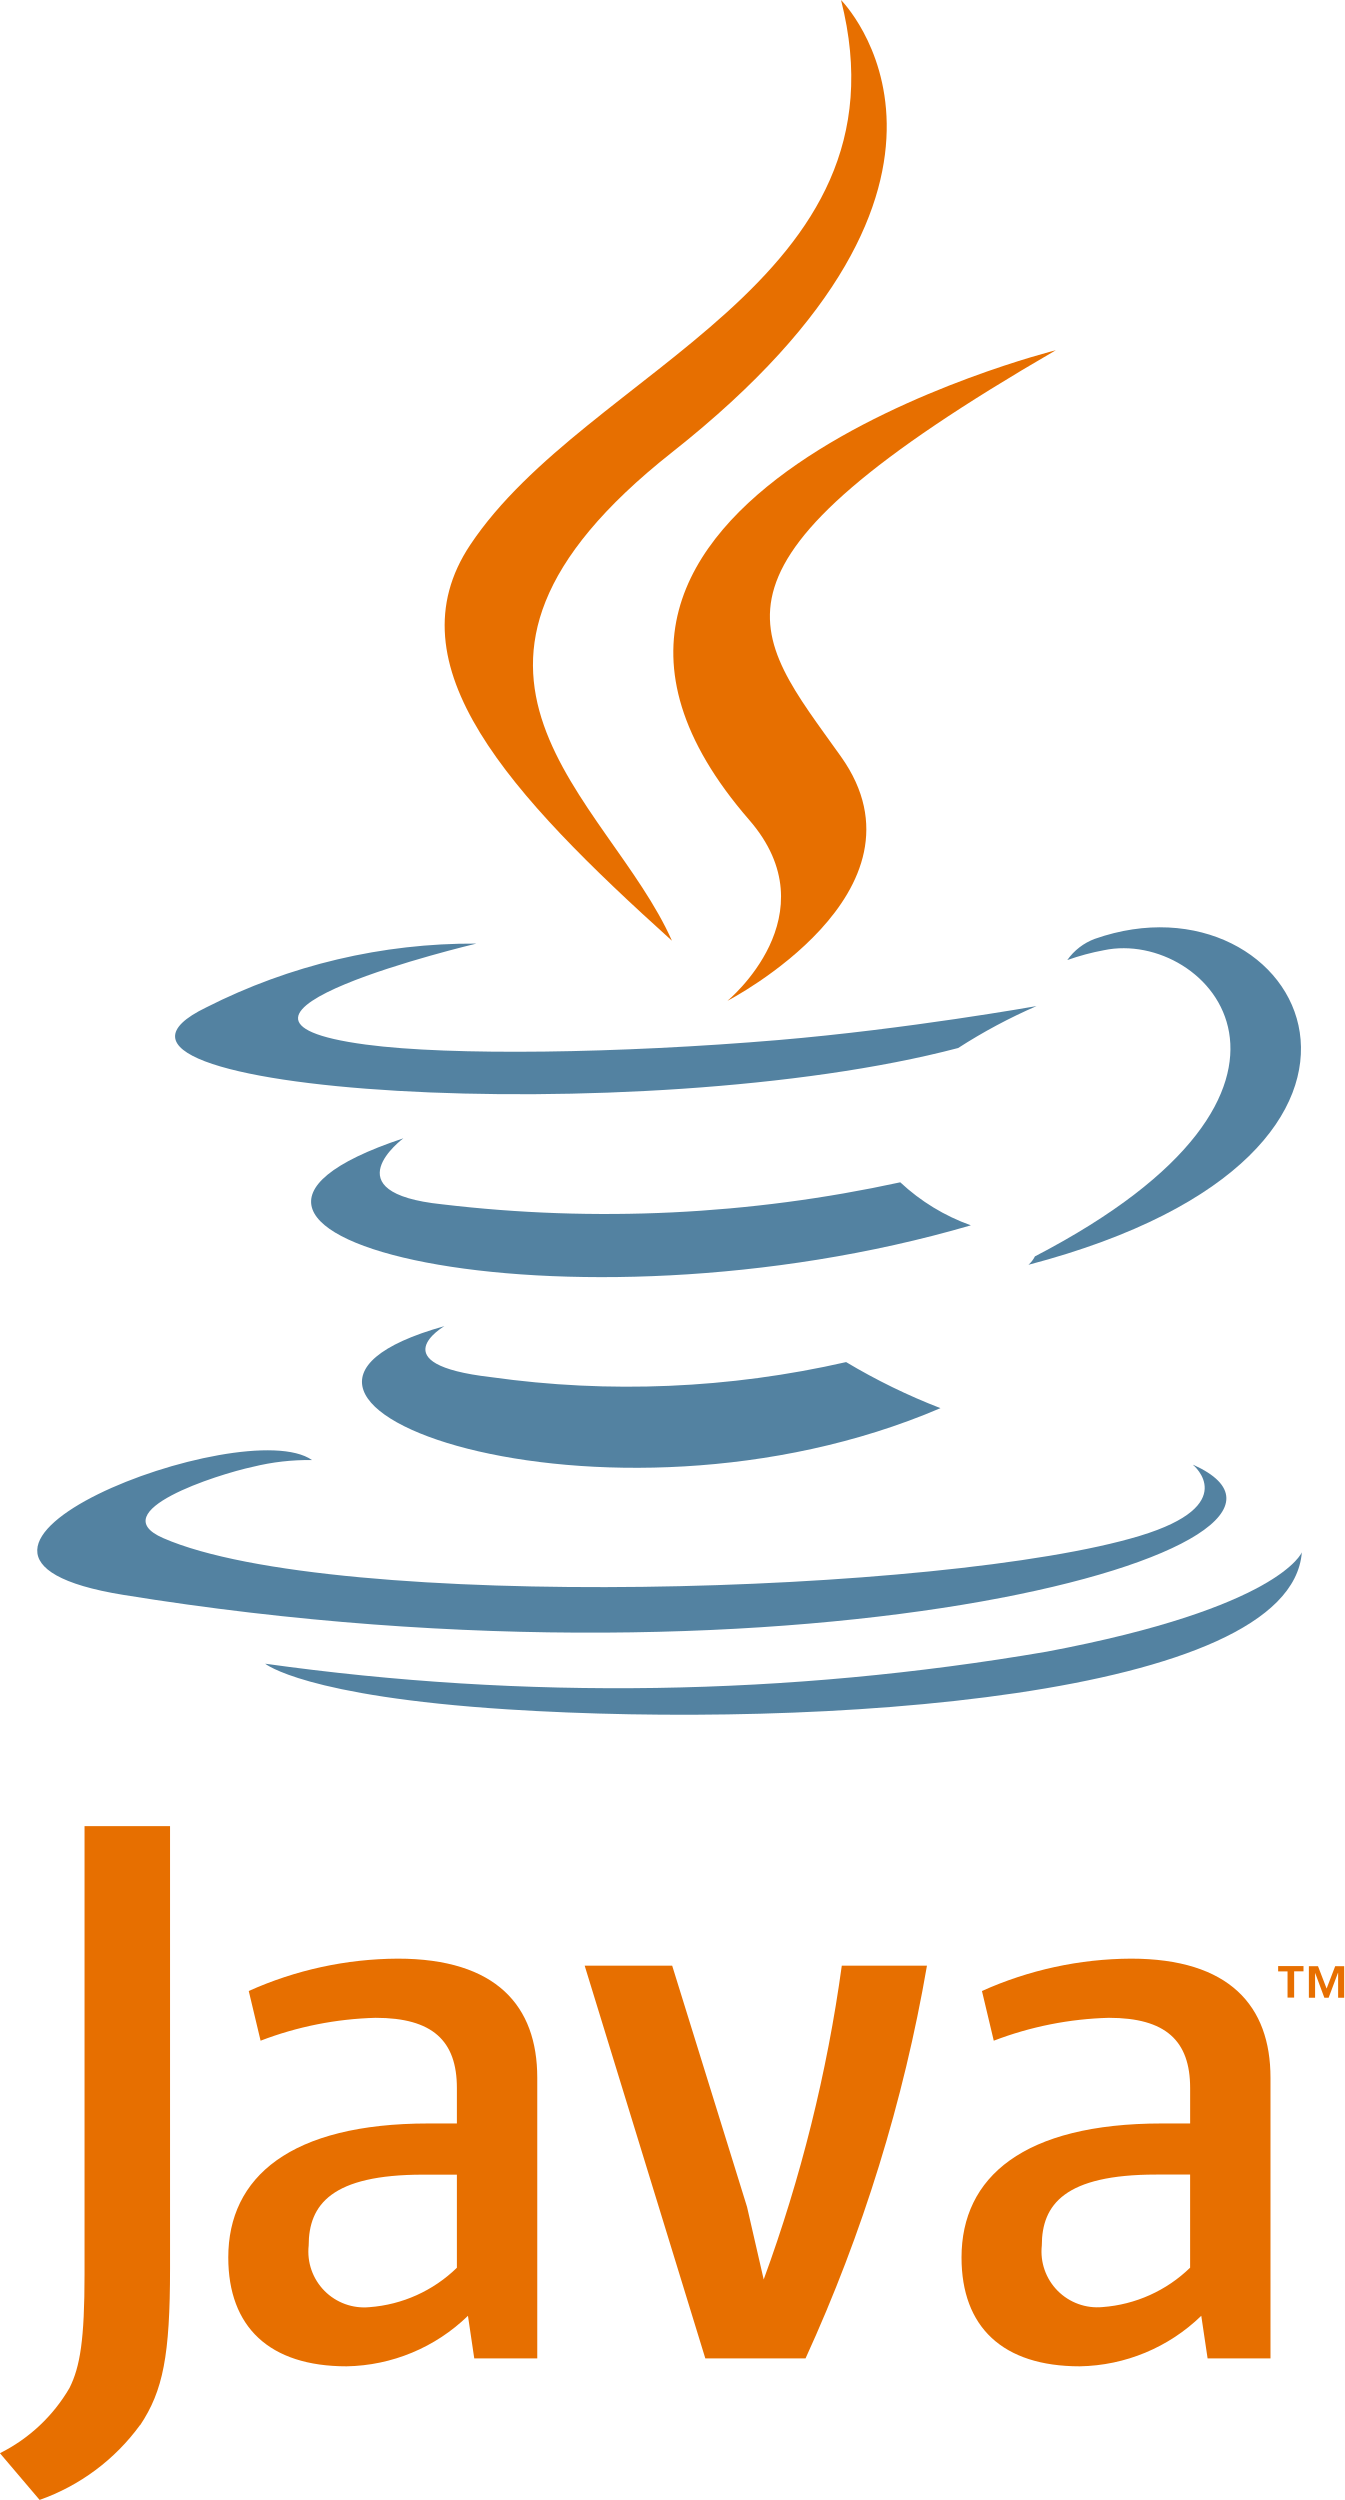
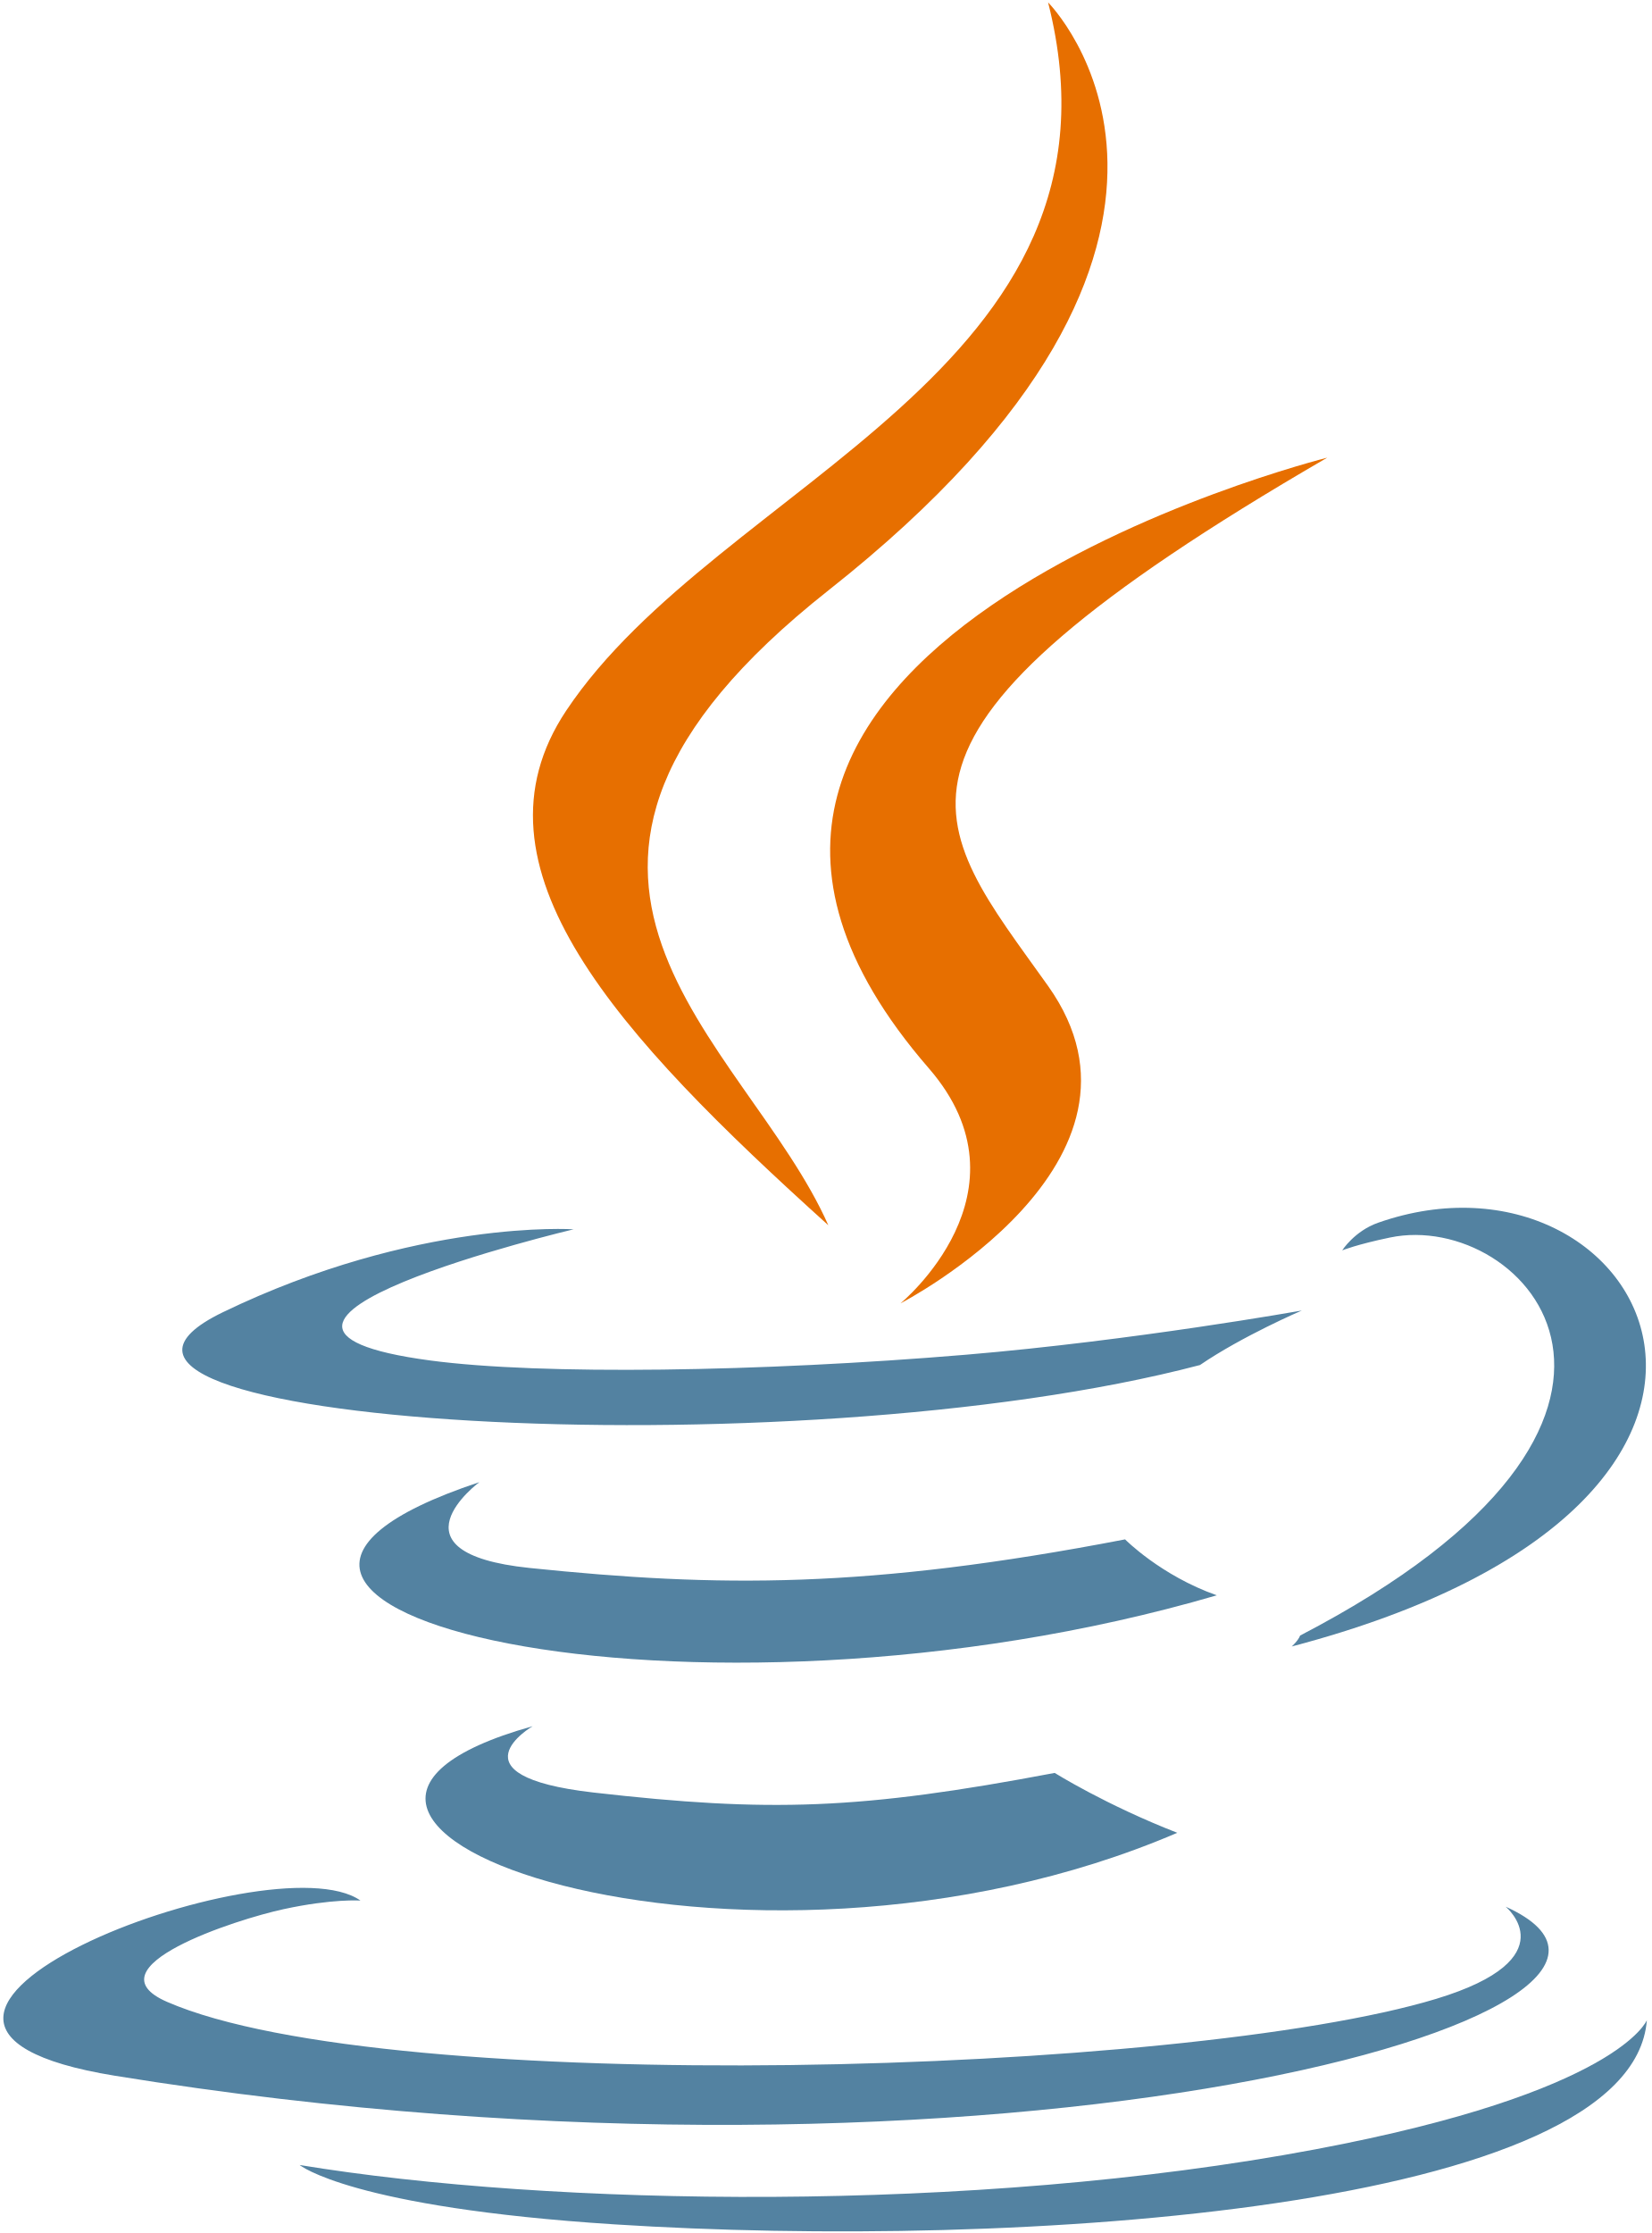
- <svg xmlns="http://www.w3.org/2000/svg" width="59.738" height="111.105">
-   <path fill="#e76f00" d="M57.221 87.614h-.418v-.239h1.127v.234h-.416v1.168h-.293Zm2.248.061h-.007l-.415 1.108h-.19l-.412-1.108v1.108h-.276v-1.4h.406l.382.993.381-.993h.4v1.4h-.269Z" data-name="Path 238" />
-   <path fill="#5382a1" d="M19.75 58.936s-2.912 1.694 2.073 2.267a43.609 43.609 0 0 0 15.78-.669 27.457 27.457 0 0 0 4.193 2.047c-14.919 6.394-33.764-.37-22.046-3.645m-1.823-8.348s-3.266 2.418 1.722 2.934a61.561 61.561 0 0 0 20.361-.978 9.038 9.038 0 0 0 3.137 1.912c-18.038 5.274-38.128.416-25.22-3.868" data-name="Path 239" />
-   <path fill="#e76f00" d="M33.295 36.438c3.676 4.232-.966 8.041-.966 8.041s9.333-4.818 5.047-10.852c-4-5.627-7.074-8.423 9.547-18.062 0 0-26.089 6.516-13.628 20.873" data-name="Path 240" />
-   <path fill="#5382a1" d="M53.027 65.108s2.155 1.776-2.373 3.149c-8.611 2.609-35.841 3.4-43.4.1-2.719-1.183 2.38-2.825 3.984-3.169a10.343 10.343 0 0 1 2.629-.3c-3.024-2.13-19.546 4.183-8.392 5.991 30.417 4.933 55.448-2.221 47.558-5.78m-31.876-23.16s-13.851 3.29-4.9 4.484c3.777.506 11.307.391 18.32-.2 5.732-.484 11.488-1.511 11.488-1.511a24.326 24.326 0 0 0-3.483 1.864c-14.065 3.7-41.236 1.978-33.414-1.806a26.207 26.207 0 0 1 11.994-2.835m24.832 13.901c14.3-7.43 7.687-14.57 3.073-13.608a10.7 10.7 0 0 0-1.635.439 2.607 2.607 0 0 1 1.222-.942c9.128-3.209 16.149 9.465-2.947 14.485a1.242 1.242 0 0 0 .288-.375" data-name="Path 241" />
-   <path fill="#e76f00" d="M37.377.001s7.918 7.921-7.51 20.1c-12.372 9.77-2.821 15.341-.005 21.707-7.222-6.516-12.521-12.252-8.966-17.59C26.115 16.382 40.572 12.582 37.377 0" data-name="Path 242" />
-   <path fill="#5382a1" d="M22.556 75.968c13.724.879 34.8-.487 35.3-6.981 0 0-.959 2.462-11.342 4.417a112.843 112.843 0 0 1-34.73.534s1.754 1.452 10.774 2.03" data-name="Path 243" />
-   <path fill="#e76f00" d="M20.307 100.782a6.229 6.229 0 0 1-3.889 1.753 2.48 2.48 0 0 1-2.7-2.735c0-1.822 1.014-3.154 5.082-3.154h1.505v4.136m3.572 4.031V92.336c0-3.187-1.818-5.29-6.2-5.29a16.334 16.334 0 0 0-6.622 1.438l.526 2.209a15.39 15.39 0 0 1 5.113-1.017c2.525 0 3.611 1.017 3.611 3.118v1.577h-1.26c-6.134 0-8.9 2.381-8.9 5.955 0 3.085 1.824 4.838 5.257 4.838a7.929 7.929 0 0 0 5.395-2.245l.28 1.894h2.8Zm11.922 0h-4.453l-5.362-17.455h3.889L33.2 98.08l.74 3.225a67.04 67.04 0 0 0 3.471-13.947h3.785a70.874 70.874 0 0 1-5.395 17.451m17.093-4.031A6.246 6.246 0 0 1 49 102.531a2.481 2.481 0 0 1-2.7-2.735c0-1.822 1.016-3.154 5.083-3.154h1.508v4.136m3.572 4.031V92.336c0-3.187-1.822-5.29-6.2-5.29a16.333 16.333 0 0 0-6.623 1.438l.525 2.209a15.414 15.414 0 0 1 5.116-1.017c2.523 0 3.611 1.017 3.611 3.118v1.577h-1.26c-6.136 0-8.9 2.381-8.9 5.955 0 3.085 1.822 4.838 5.255 4.838a7.939 7.939 0 0 0 5.4-2.245l.281 1.894h2.8Zm-50.238 2.963a9.386 9.386 0 0 1-4.464 3.329l-1.764-2.076a7.4 7.4 0 0 0 3.092-2.9c.472-.941.668-2.154.668-5.054V81.158h3.8v19.65c0 3.877-.31 5.443-1.328 6.971" data-name="Path 244" />
+ <svg xmlns="http://www.w3.org/2000/svg" width="1850" height="2500" preserveAspectRatio="xMinYMin meet" viewBox="0 0 256 346">
+   <path fill="#5382A1" d="M82.554 267.473s-13.198 7.675 9.393 10.272c27.369 3.122 41.356 2.675 71.517-3.034 0 0 7.93 4.972 19.003 9.279-67.611 28.977-153.019-1.679-99.913-16.517M74.292 229.659s-14.803 10.958 7.805 13.296c29.236 3.016 52.324 3.263 92.276-4.43 0 0 5.526 5.602 14.215 8.666-81.747 23.904-172.798 1.885-114.296-17.532" />
+   <path fill="#E76F00" d="M143.942 165.515c16.66 19.18-4.377 36.44-4.377 36.44s42.301-21.837 22.874-49.183c-18.144-25.5-32.059-38.172 43.268-81.858 0 0-118.238 29.53-61.765 94.6" />
+   <path fill="#5382A1" d="M233.364 295.442s9.767 8.047-10.757 14.273c-39.026 11.823-162.432 15.393-196.714.471-12.323-5.36 10.787-12.8 18.056-14.362 7.581-1.644 11.914-1.337 11.914-1.337-13.705-9.655-88.583 18.957-38.034 27.15 137.853 22.356 251.292-10.066 215.535-26.195M88.9 190.48s-62.771 14.91-22.228 20.323c17.118 2.292 51.243 1.774 83.03-.89 25.978-2.19 52.063-6.85 52.063-6.85s-9.16 3.923-15.787 8.448c-63.744 16.765-186.886 8.966-151.435-8.183 29.981-14.492 54.358-12.848 54.358-12.848M201.506 253.422c64.8-33.672 34.839-66.03 13.927-61.67-5.126 1.066-7.411 1.99-7.411 1.99s1.903-2.98 5.537-4.27c41.37-14.545 73.187 42.897-13.355 65.647 0 .001 1.003-.895 1.302-1.697" />
+   <path fill="#E76F00" d="M162.439.371s35.887 35.9-34.037 91.101c-56.071 44.282-12.786 69.53-.023 98.377-32.73-29.53-56.75-55.526-40.635-79.72C111.395 74.612 176.918 57.393 162.439.37" />
+   <path fill="#5382A1" d="M95.268 344.665c62.199 3.982 157.712-2.209 159.974-31.64 0 0-4.348 11.158-51.404 20.018-53.088 9.99-118.564 8.824-157.399 2.421.001 0 7.95 6.58 48.83 9.201" />
</svg>
